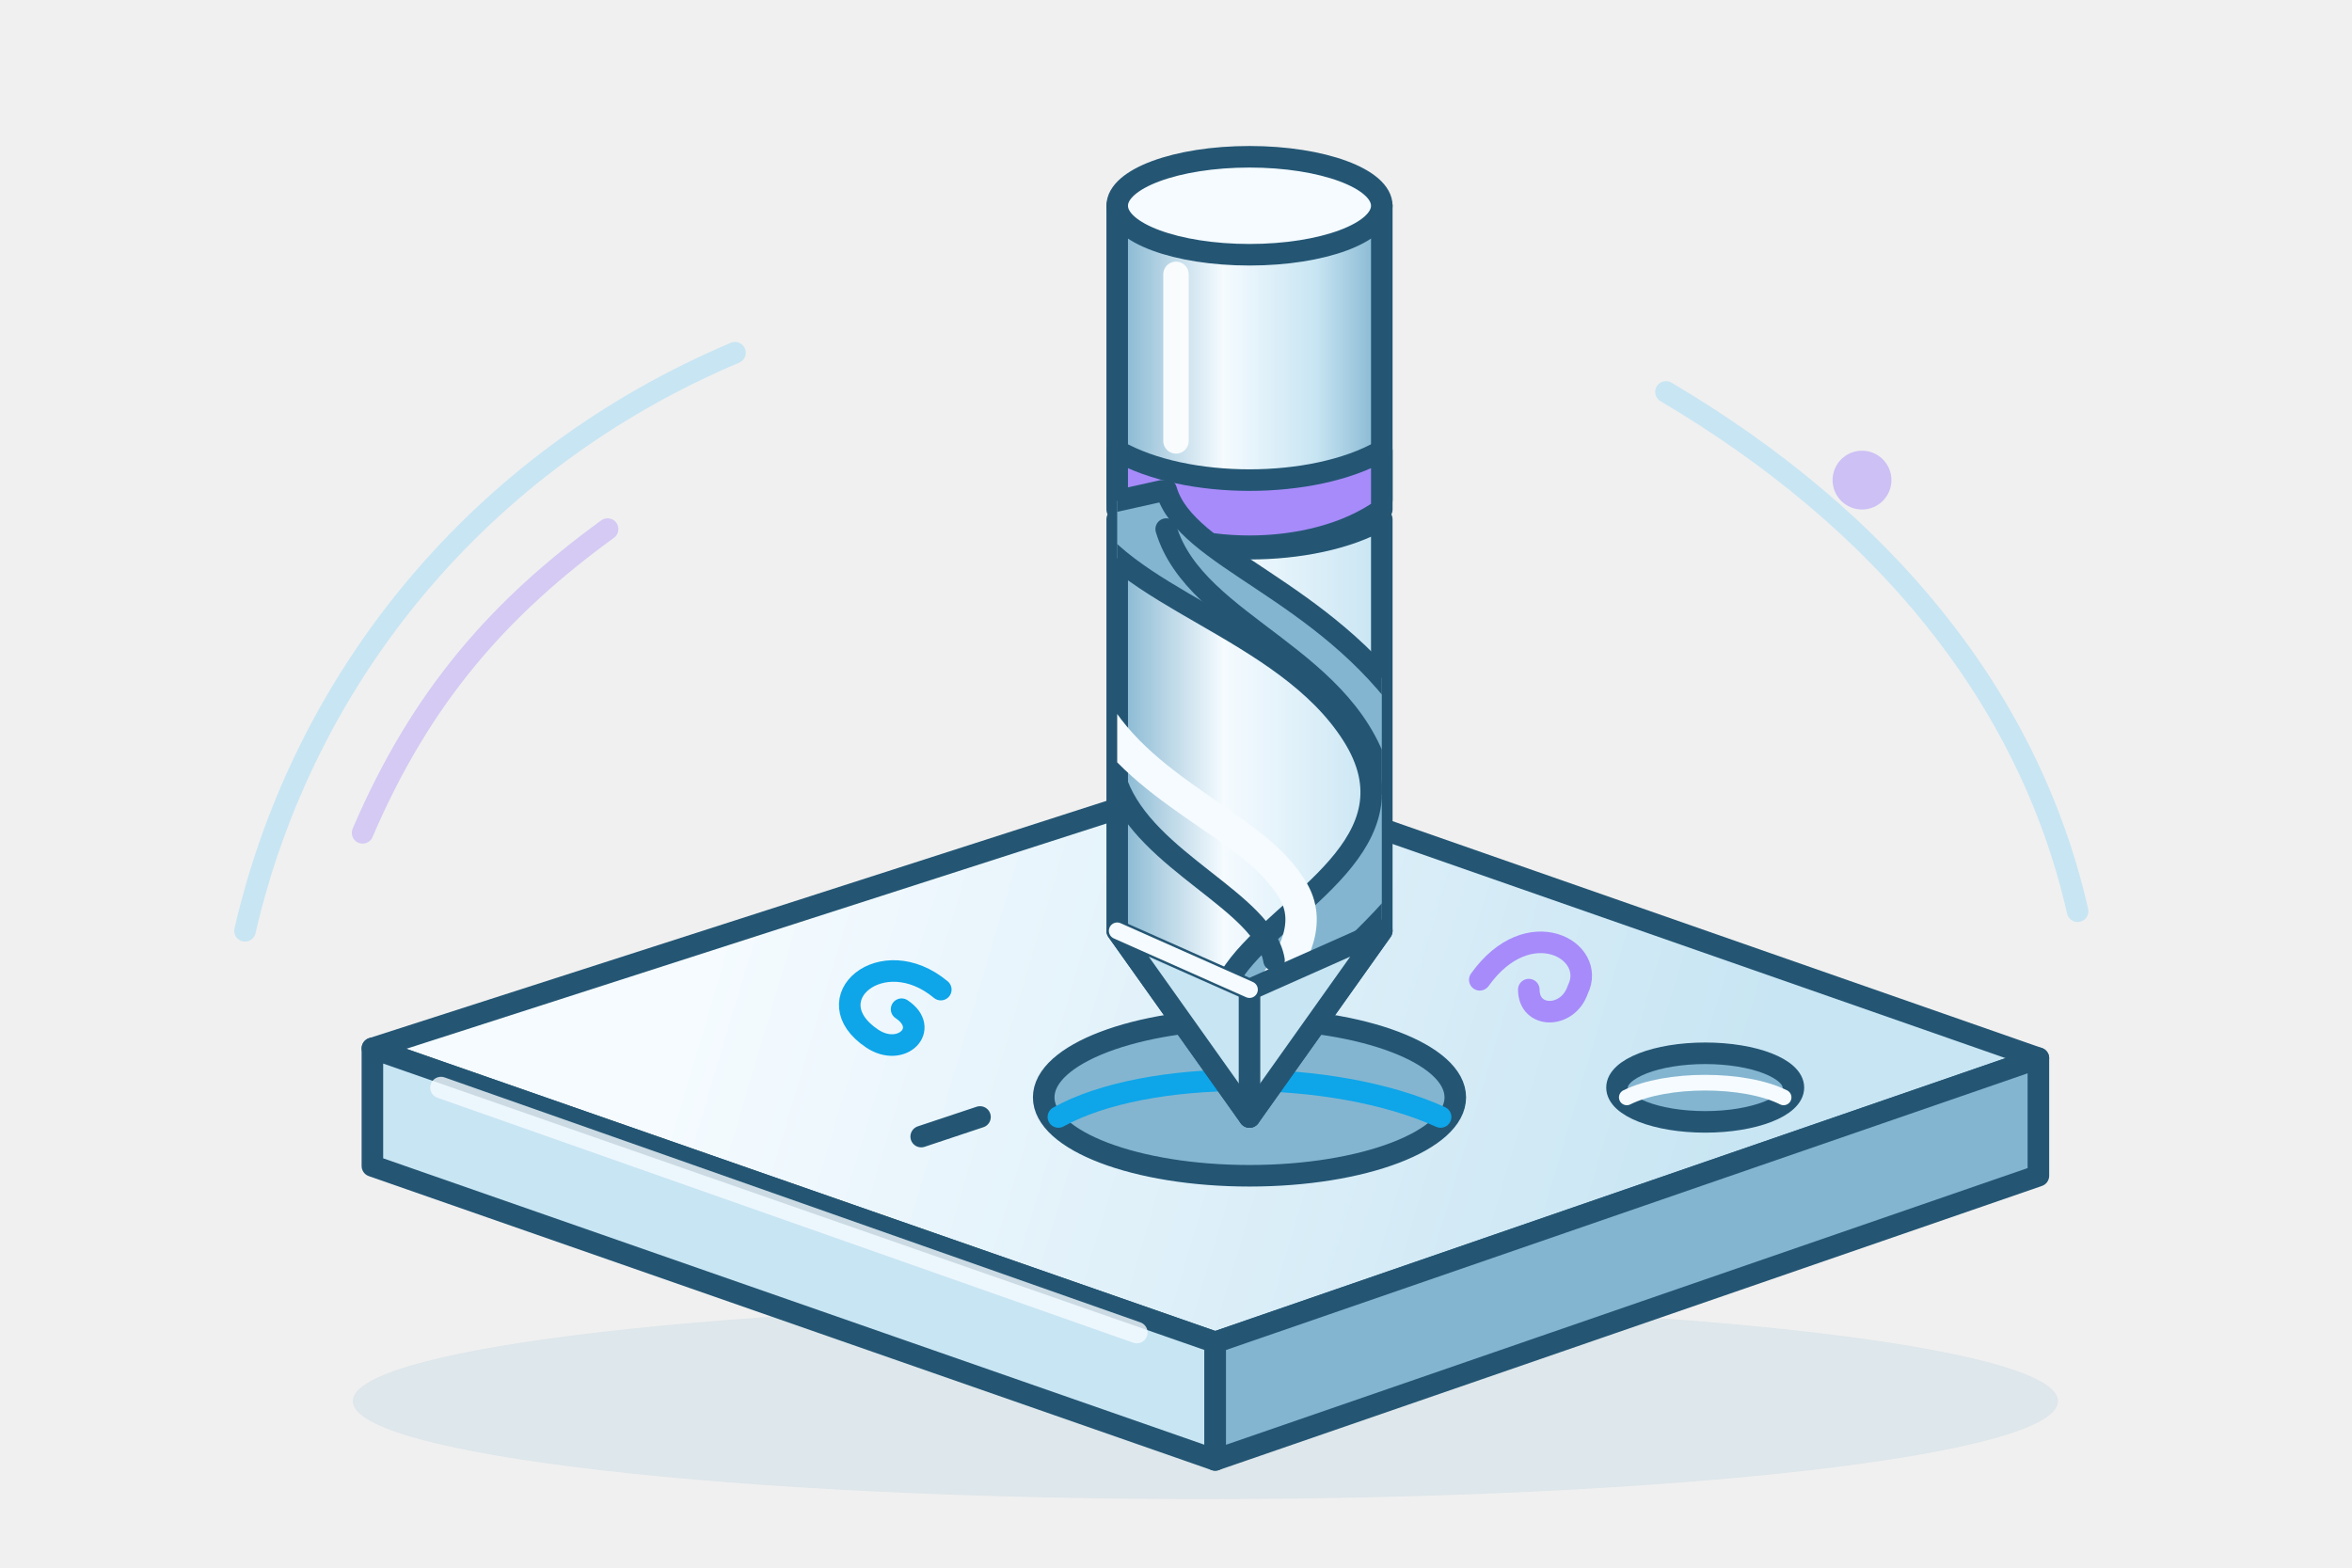
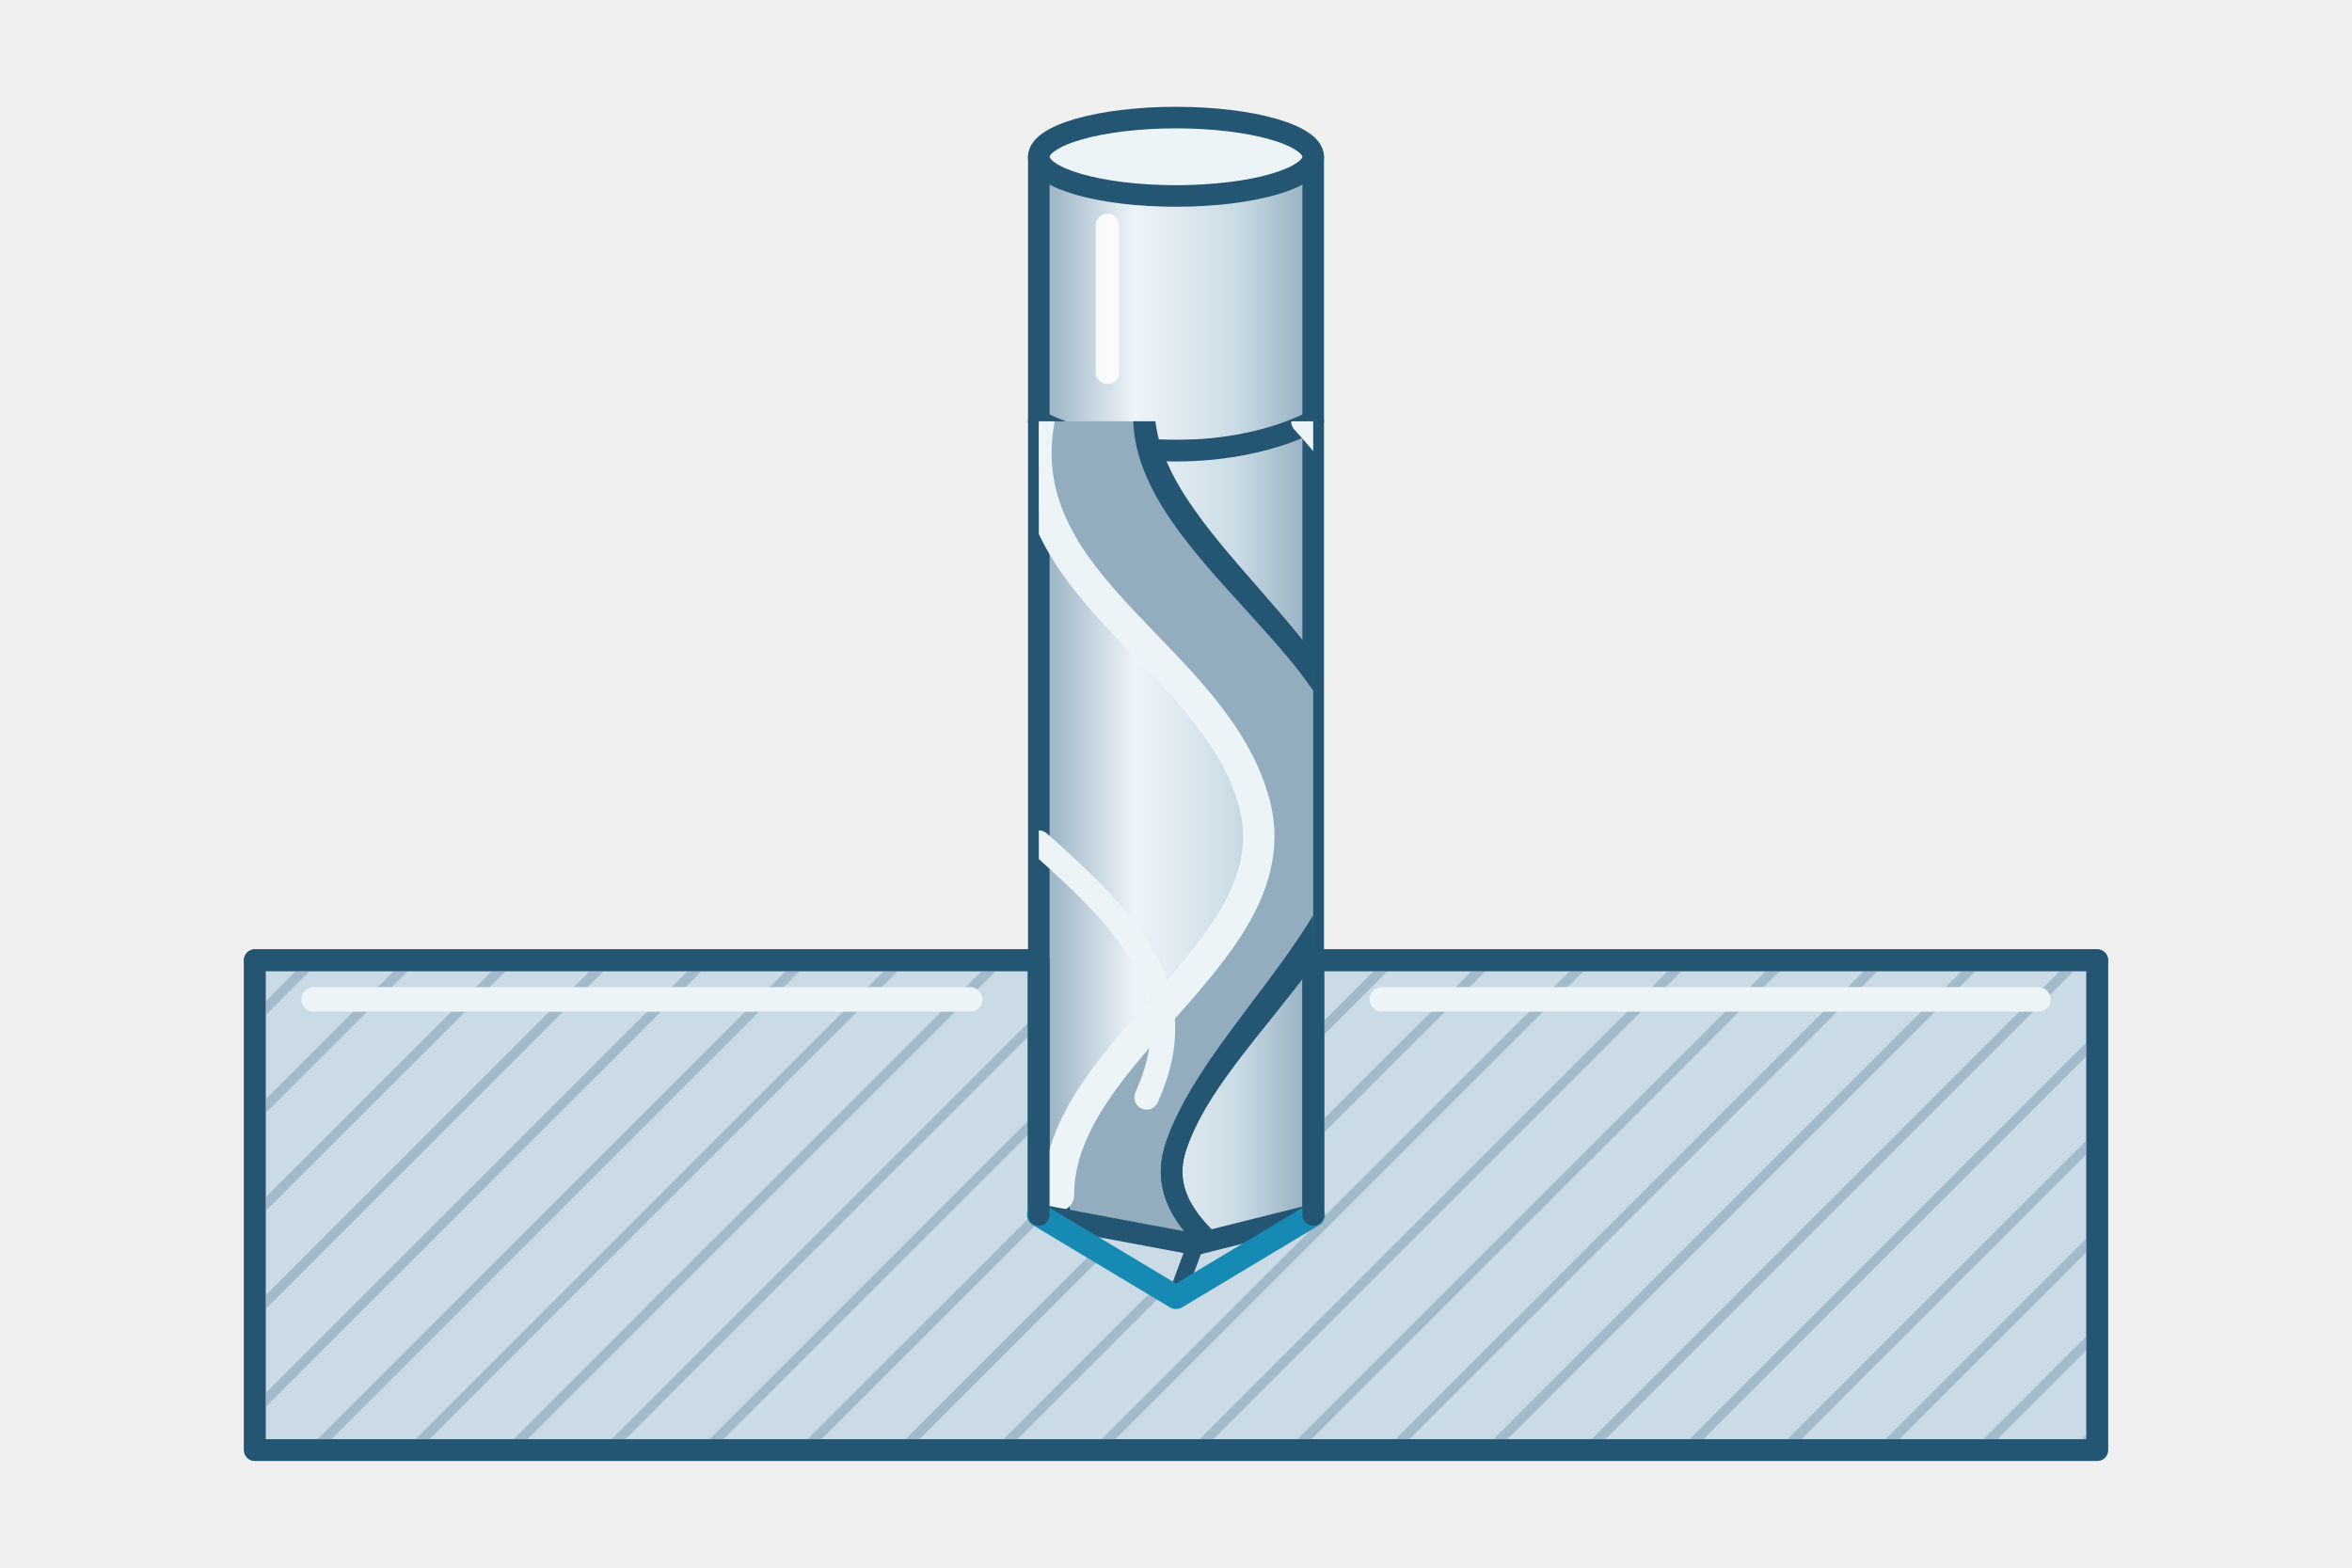
<svg xmlns="http://www.w3.org/2000/svg" viewBox="0 0 240 160" fill="none">
  <defs>
-     <linearGradient id="drill-shank" x1="114" y1="30" x2="141" y2="30" gradientUnits="userSpaceOnUse">
-       <stop stop-color="#83b5d0" />
-       <stop offset=".4" stop-color="#f5fbff" />
-       <stop offset=".75" stop-color="#c8e5f3" />
-       <stop offset="1" stop-color="#83b5d0" />
+     <linearGradient id="drill-metal" x1="106" y1="58" x2="134" y2="58" gradientUnits="userSpaceOnUse">
+       <stop stop-color="#93adbf" />
+       <stop offset=".35" stop-color="#edf4f8" />
+       <stop offset=".72" stop-color="#cadbe5" />
+       <stop offset="1" stop-color="#93adbf" />
    </linearGradient>
-     <linearGradient id="drill-plate" x1="73" y1="97" x2="174" y2="127" gradientUnits="userSpaceOnUse">
-       <stop stop-color="#f5fbff" />
-       <stop offset="1" stop-color="#c8e5f3" />
-     </linearGradient>
-     <linearGradient id="drill-flute" x1="114" y1="78" x2="141" y2="78" gradientUnits="userSpaceOnUse">
-       <stop stop-color="#83b5d0" />
-       <stop offset=".4" stop-color="#f5fbff" />
-       <stop offset="1" stop-color="#c8e5f3" />
-     </linearGradient>
-     <clipPath id="drill-flute-clip">
-       <path d="M114 49h27v46l-13.5 19L114 95z" />
+     <pattern id="drill-section" width="10" height="10" patternUnits="userSpaceOnUse">
+       <path d="M-2 2 2-2M0 10 10 0M8 12 12 8" stroke="#93adbf" stroke-width="1" opacity=".7" />
+     </pattern>
+     <clipPath id="drill-body-clip">
+       <path d="M106 43h28v81l-14 8.4-14-8.4z" />
    </clipPath>
  </defs>
-   <ellipse cx="123" cy="143" rx="87" ry="10" fill="#83b5d0" opacity=".17" />
-   <path d="M25 95c6-26 24-48 50-59m95 4c22 13 37 31 42 53" stroke="#c8e5f3" stroke-width="2.2" stroke-linecap="round" />
-   <path d="M37 85c6-14 14-23 25-31" stroke="#a78bfa" stroke-width="2.2" stroke-linecap="round" opacity=".38" />
-   <circle cx="190" cy="49" r="3" fill="#a78bfa" opacity=".48" />
  <g stroke="#245674" stroke-width="2.2" stroke-linejoin="round" stroke-linecap="round">
-     <path d="m38 107 87-28 83 29-84 29z" fill="url(#drill-plate)" />
-     <path d="m38 107 86 30v12l-86-30z" fill="#c8e5f3" />
-     <path d="m124 137 84-29v12l-84 29z" fill="#83b5d0" />
-     <path d="m45 111 71 25" stroke="#f5fbff" opacity=".8" />
-     <ellipse cx="127.5" cy="112" rx="21" ry="8" fill="#83b5d0" />
-     <path d="M108 114c9-5 28-5 39 0" stroke="#0ea5e9" />
-     <ellipse cx="174" cy="111" rx="9" ry="3.5" fill="#83b5d0" />
-     <path d="M166 112c4-2 12-2 16 0" stroke="#f5fbff" stroke-width="1.6" />
+     <path d="M26 98h80v26l14 8.4 14-8.4V98h80v50H26z" fill="#cadbe5" />
+     <path d="M26 98h80v26l14 8.4 14-8.4V98h80v50H26z" fill="url(#drill-section)" />
+     <path d="M32 102h67m42 0h67" stroke="#edf4f8" stroke-width="2.5" />
  </g>
  <g stroke="#245674" stroke-width="2.2" stroke-linejoin="round" stroke-linecap="round">
-     <path d="M114 21v30c0 6 27 6 27 0V21" fill="url(#drill-shank)" />
-     <ellipse cx="127.5" cy="21" rx="13.5" ry="5" fill="#f5fbff" />
-     <path d="M120 28v17" stroke="#ffffff" stroke-width="2.6" opacity=".9" />
-     <path d="M114 46c7 4 20 4 27 0v6c-7 5-20 5-27 0z" fill="#a78bfa" />
-     <path d="M114 53v42l13.5 19L141 95V53c-7 4-20 4-27 0Z" fill="url(#drill-flute)" />
-     <g clip-path="url(#drill-flute-clip)">
-       <path d="M110 52c4 9 21 12 28 23s-7 17-12 24-6 12-4 19l9 1c-3-8-1-13 4-19s18-14 9-27-23-16-25-23Z" fill="#83b5d0" />
-       <path d="M111 71c5 10 17 13 21 20s-9 15-9 21" stroke="#f5fbff" stroke-width="3.2" />
-       <path d="M119 54c3 10 19 13 22 26m-27 0c3 8 15 12 16 18" stroke="#245674" />
+     <path d="M106 16v27c0 4 28 4 28 0V16" fill="url(#drill-metal)" />
+     <ellipse cx="120" cy="16" rx="14" ry="4" fill="#edf4f8" />
+     <path d="M113 23v15" stroke="#ffffff" stroke-width="2.4" opacity=".85" />
+     <path d="M106 43v81l14 8.4 14-8.4V43c-8 4-20 4-28 0Z" fill="url(#drill-metal)" />
+     <g clip-path="url(#drill-body-clip)">
+       <path d="M106 39c-7 19 18 28 22 43s-20 25-20 40c0 8 6 12 11 17l11-7c-7-5-12-9-10-15 4-12 22-23 19-38s-25-26-22-40z" fill="#93adbf" />
+       <path d="M117 40c-3 14 20 25 22 39s-15 26-19 38c-2 6 3 10 10 15" stroke="#245674" />
+       <path d="M106 43c-3 17 18 24 22 39s-20 25-20 40" stroke="#edf4f8" stroke-width="3.2" />
+       <path d="M133 43c10 11 12 19 4 31m-31 12c9 8 16 15 11 26" stroke="#edf4f8" stroke-width="2.5" />
    </g>
-     <path d="m114 95 13.5 19L141 95l-13.5 6z" fill="#c8e5f3" />
-     <path d="m127.5 101 0 13" />
-     <path d="m114 95 13.5 6" stroke="#f5fbff" stroke-width="1.7" />
+     <path d="m106 124 14 8.4 14-8.4-12 3z" fill="#cadbe5" />
+     <path d="m122 127-2 5.4" stroke-width="1.7" />
+     <path d="m106 124 14 8.4 14-8.4" stroke="#168ab5" stroke-width="2.4" />
  </g>
-   <g stroke="#245674" stroke-width="2.2" stroke-linecap="round" stroke-linejoin="round">
-     <path d="M96 101c-6-5-13 1-7 5 3 2 6-1 3-3" stroke="#0ea5e9" />
-     <path d="M151 100c5-7 12-3 10 1-1 3-5 3-5 0" stroke="#a78bfa" />
-     <path d="m100 114-6 2" />
-   </g>
+   <path d="M26 98h80v26m28 0V98h80" stroke="#245674" stroke-width="2.2" stroke-linecap="round" stroke-linejoin="round" />
</svg>
